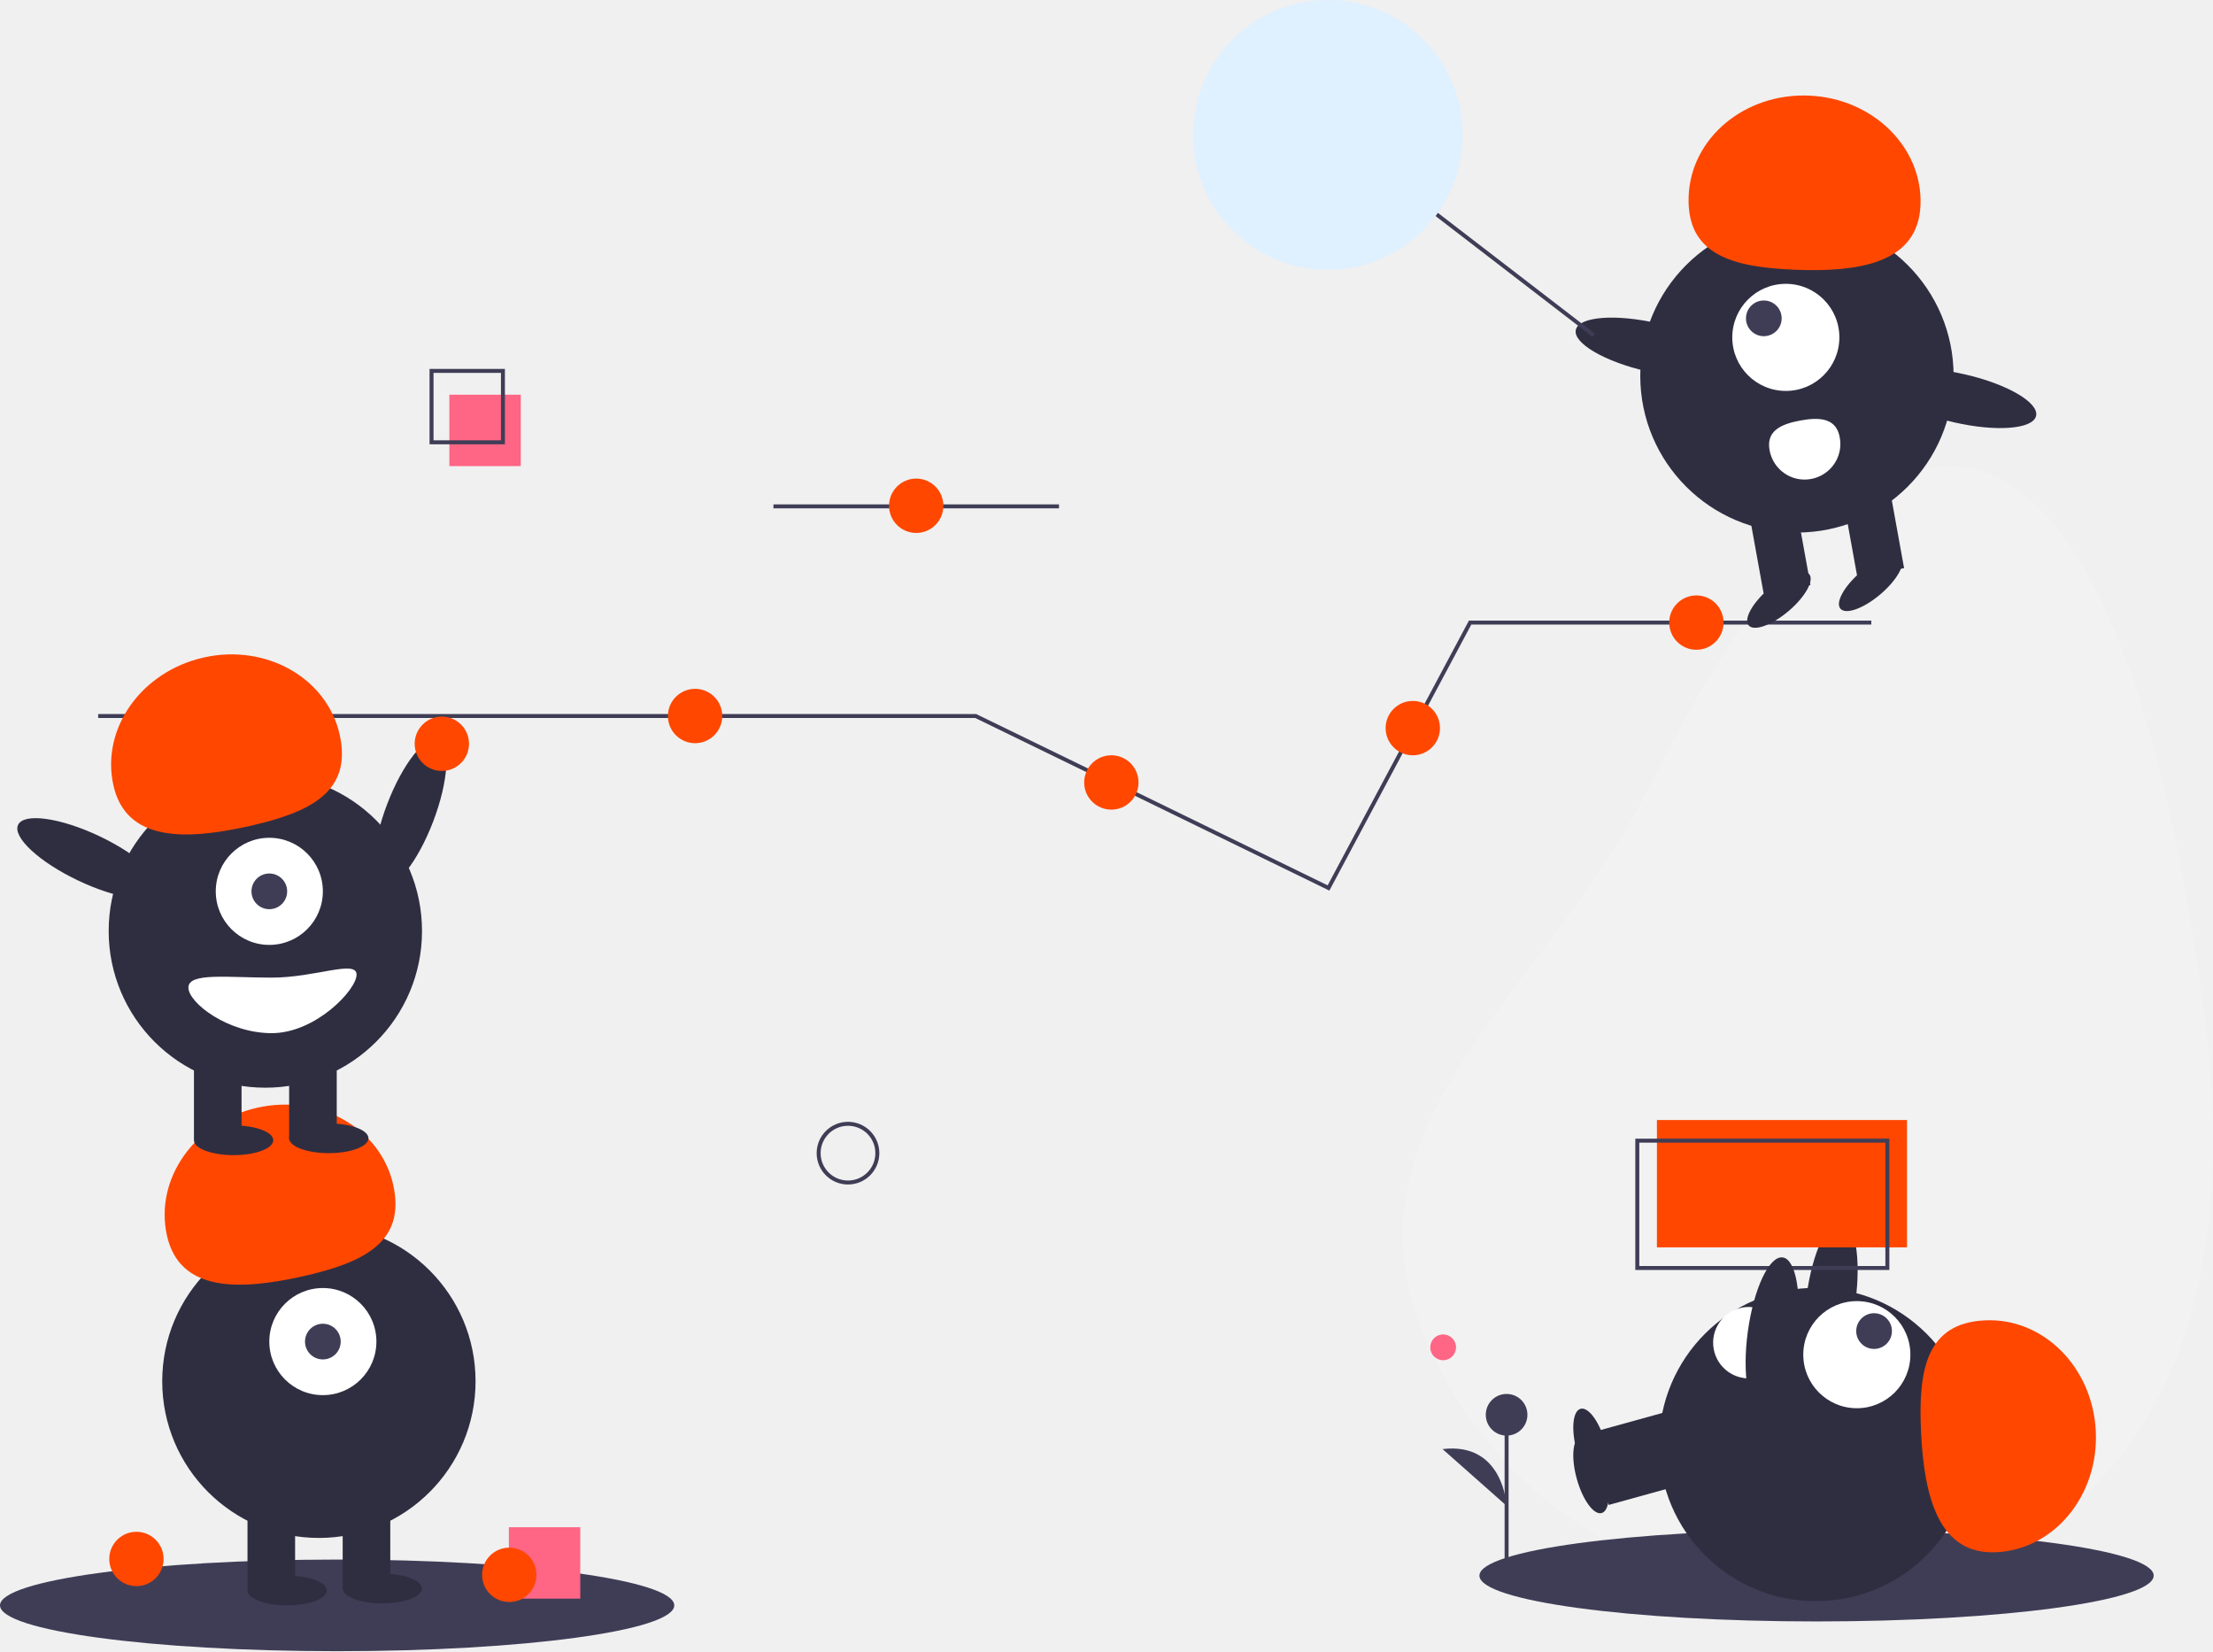
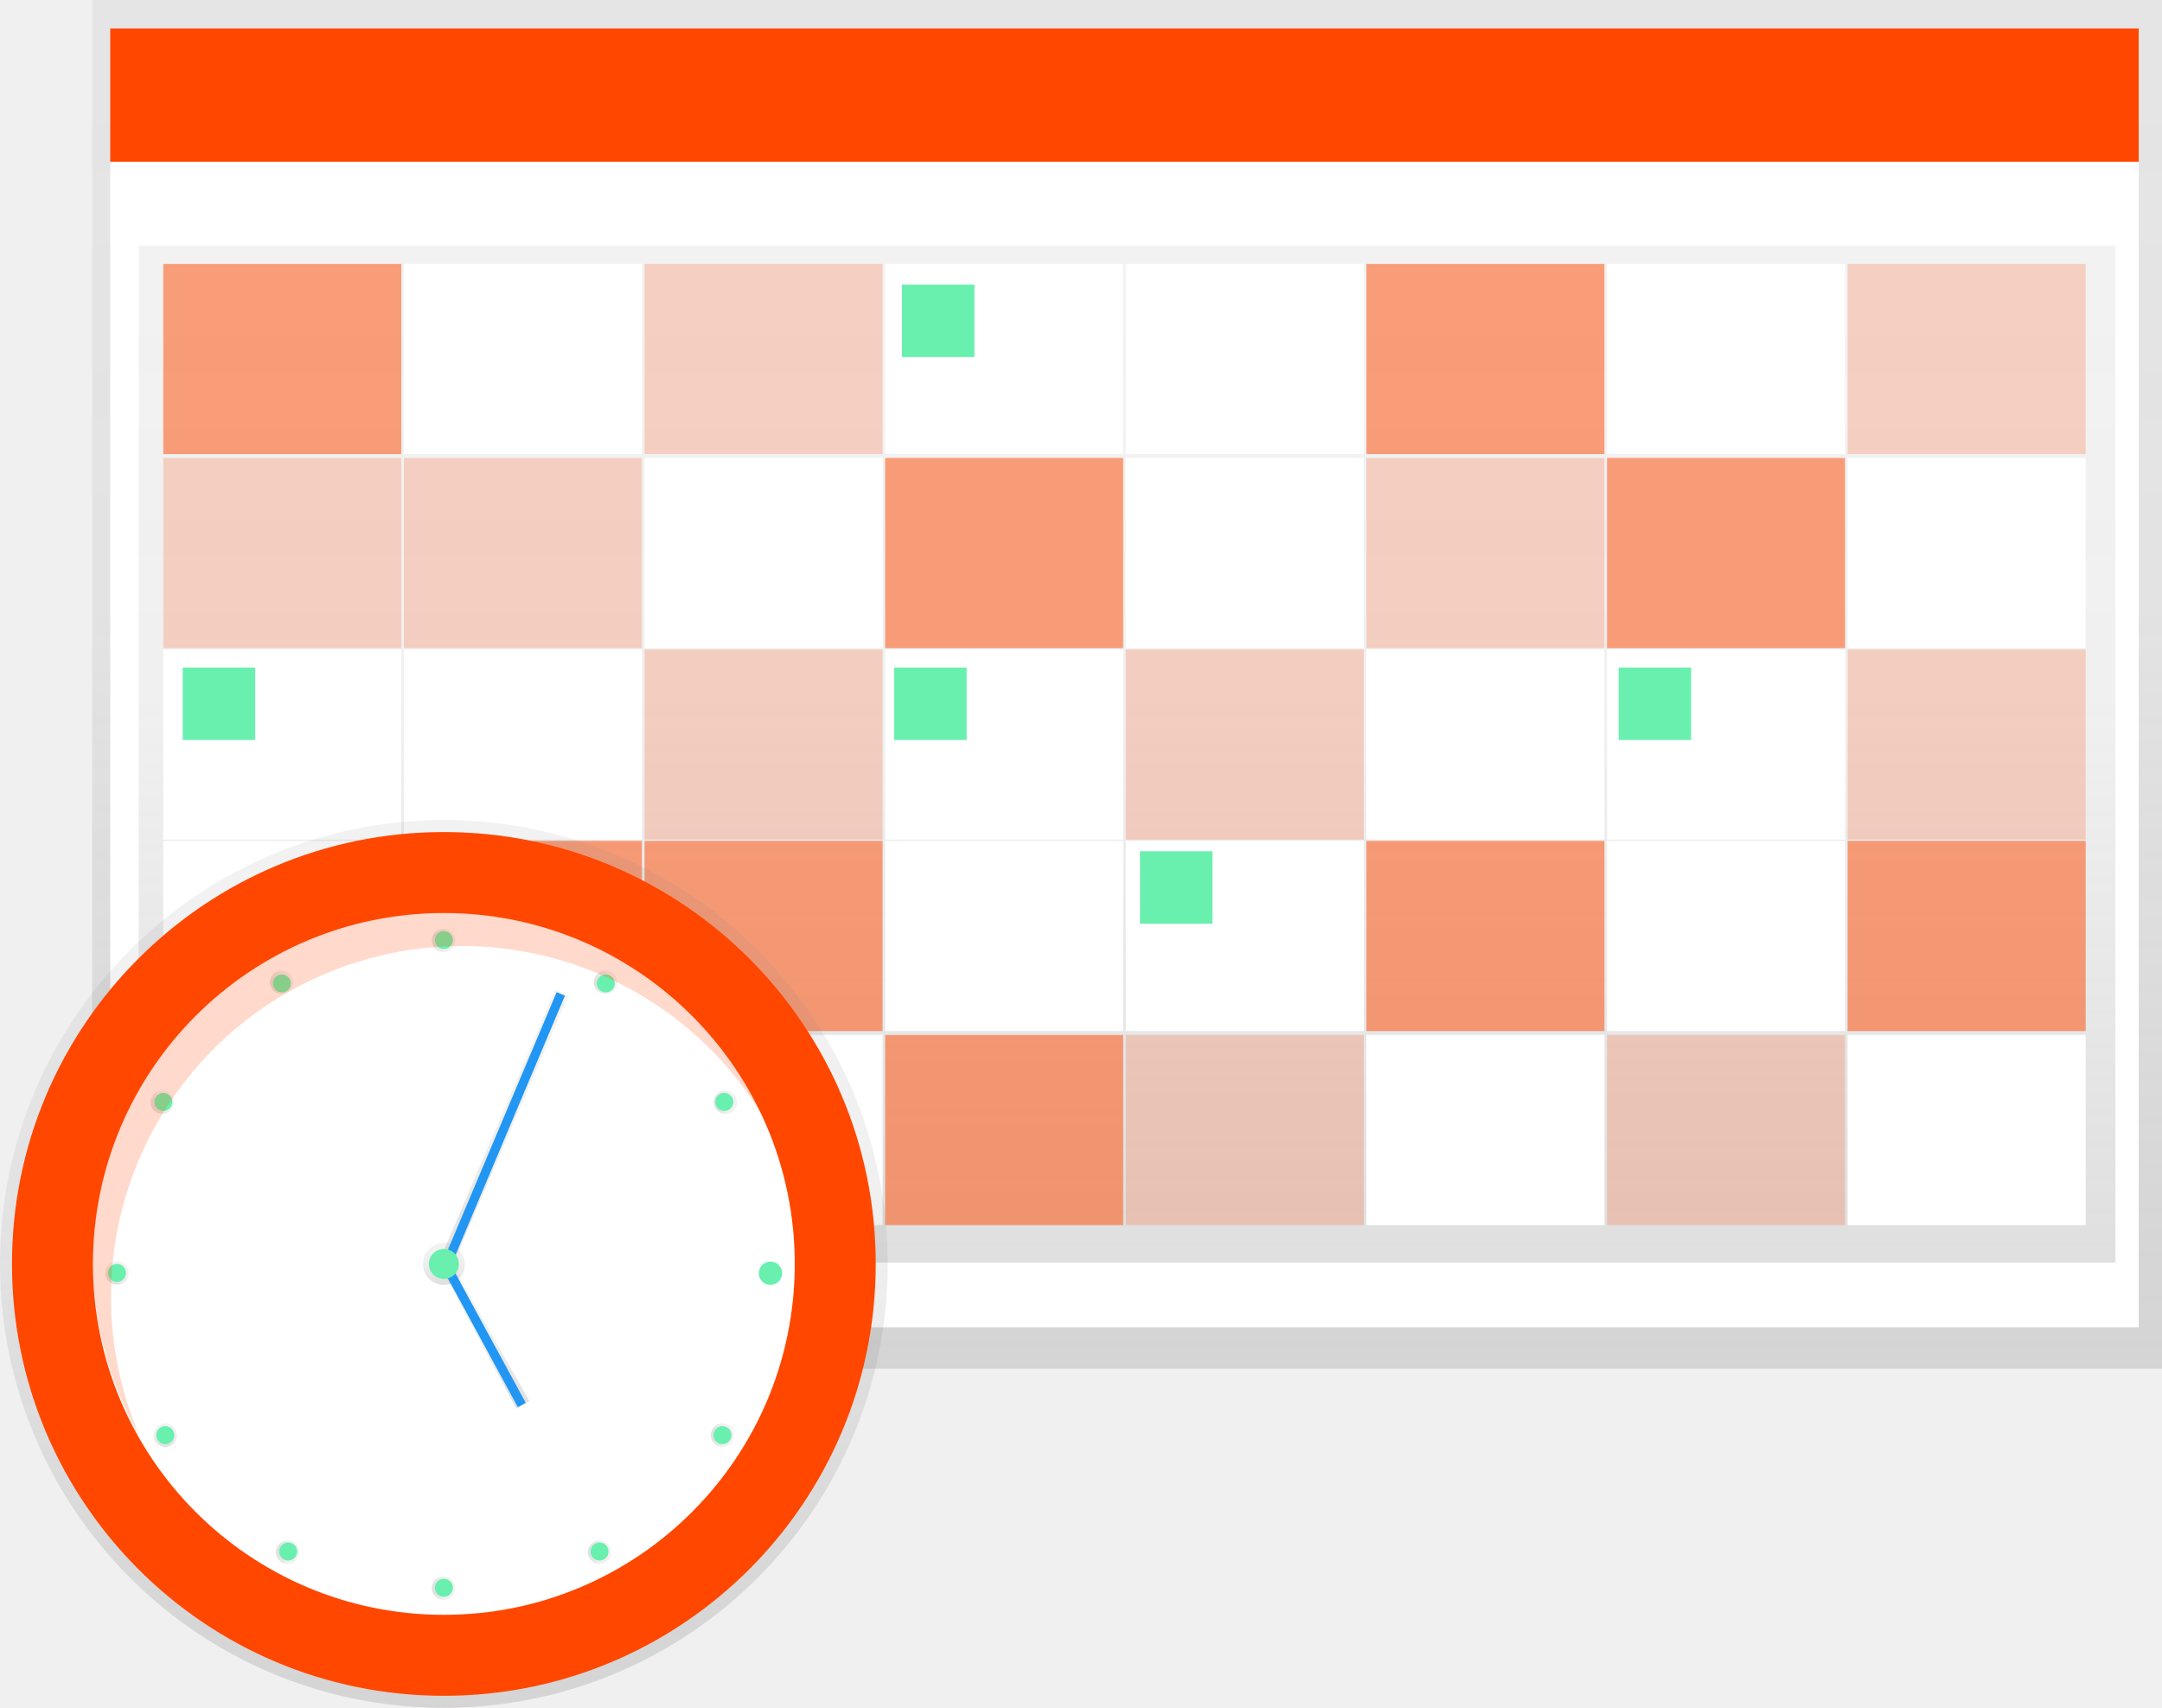
- <svg xmlns="http://www.w3.org/2000/svg" version="1.1" id="b32a285a-6b04-4396-8e15-f52ff515c3cb" x="0px" y="0px" viewBox="0 0 1115.9 832.6" style="enable-background:new 0 0 1115.9 832.6;" xml:space="preserve">
-   <style type="text/css">
- 	.st0{fill:none;stroke:#3F3D56;stroke-width:2;stroke-miterlimit:10;}
- 	.st1{fill:#2F2E41;}
- 	.st2{fill:#F2F2F2;}
- 	.st3{fill:#3F3D56;}
- 	.st4{fill:#FFFFFF;}
- 	.st5{fill:#FF4700;}
- 	.st6{fill:#FF6584;}
- 	.st7{fill:#DFF0FF;}
- </style>
-   <line class="st0" x1="390" y1="255.3" x2="534" y2="255.3" />
-   <ellipse transform="matrix(0.357 -0.9341 0.9341 0.357 -249.7908 456.6699)" class="st1" cx="206.8" cy="409.8" rx="39.5" ry="12.4" />
-   <path class="st2" d="M1111.3,509.3c15.7,116.6-5.7,233.3-114.2,278.8s-233.3-5.7-278.8-114.2s61.8-173.4,114.2-278.8  C939,181.2,1062.7,147.2,1111.3,509.3z" />
-   <ellipse class="st3" cx="916" cy="794.4" rx="170" ry="23.1" />
-   <rect x="807.2" y="729.4" transform="matrix(0.9639 -0.2664 0.2664 0.9639 -167.5835 247.5975)" class="st1" width="43" height="24" />
-   <ellipse transform="matrix(0.9639 -0.2664 0.2664 0.9639 -169.0992 240.6419)" class="st1" cx="802.3" cy="743.5" rx="7.5" ry="20" />
-   <ellipse transform="matrix(0.1343 -0.9909 0.9909 0.1343 150.8831 1481.415)" class="st1" cx="923.3" cy="654.4" rx="39.5" ry="12.4" />
-   <circle class="st1" cx="915.6" cy="728.3" r="79" />
-   <rect x="807.2" y="715.4" transform="matrix(0.9639 -0.2664 0.2664 0.9639 -163.8534 247.0915)" class="st1" width="43" height="24" />
-   <ellipse transform="matrix(0.9639 -0.2664 0.2664 0.9639 -165.3691 240.1358)" class="st1" cx="802.3" cy="729.5" rx="7.5" ry="20" />
-   <circle class="st4" cx="936.3" cy="683" r="27" />
-   <circle class="st3" cx="945" cy="671.1" r="9" />
-   <path class="st5" d="M1006.8,782.6c29.2-1.5,51.6-28.8,50-61.1s-26.6-57.2-55.9-55.8s-33.8,24.4-32.2,56.7S977.6,784.1,1006.8,782.6  z" />
-   <path class="st4" d="M883.3,694.9c-9.9,0.8-18.6-6.6-19.4-16.5c-0.8-9.9,6.6-18.6,16.5-19.4s12.6,7.1,13.4,17  S893.2,694.1,883.3,694.9z" />
-   <polyline class="st0" points="49.5,361 492,361 560.6,394.4 669.9,447.7 741.3,313.9 943.6,313.9 " />
-   <circle class="st5" cx="222.8" cy="375" r="13.7" />
-   <circle class="st5" cx="350.5" cy="361" r="13.7" />
-   <circle class="st5" cx="560.4" cy="394.5" r="13.7" />
-   <circle class="st5" cx="855.4" cy="313.9" r="13.7" />
-   <circle class="st5" cx="712.4" cy="367.1" r="13.7" />
-   <circle class="st0" cx="427.6" cy="581.4" r="14.8" />
-   <ellipse class="st3" cx="170" cy="809.4" rx="170" ry="23.1" />
-   <circle class="st1" cx="160.8" cy="696.4" r="79" />
-   <rect x="124.8" y="758.4" class="st1" width="24" height="43" />
-   <rect x="172.8" y="758.4" class="st1" width="24" height="43" />
-   <ellipse class="st1" cx="144.8" cy="801.9" rx="20" ry="7.5" />
-   <ellipse class="st1" cx="192.8" cy="800.9" rx="20" ry="7.5" />
-   <circle class="st4" cx="162.8" cy="676.4" r="27" />
-   <circle class="st3" cx="162.8" cy="676.4" r="9" />
-   <path class="st5" d="M84.2,623c-6.4-28.6,14-57.4,45.5-64.5s62.3,10.4,68.6,39s-14.5,39.1-46.1,46.1S90.6,651.5,84.2,623z" />
-   <circle class="st1" cx="133.8" cy="469.4" r="79" />
-   <rect x="97.8" y="531.4" class="st1" width="24" height="43" />
-   <rect x="145.8" y="531.4" class="st1" width="24" height="43" />
-   <ellipse class="st1" cx="117.8" cy="574.9" rx="20" ry="7.5" />
-   <ellipse class="st1" cx="165.8" cy="573.9" rx="20" ry="7.5" />
-   <circle class="st4" cx="135.8" cy="449.4" r="27" />
-   <circle class="st3" cx="135.8" cy="449.4" r="9" />
-   <path class="st5" d="M57.2,396c-6.4-28.6,14-57.4,45.5-64.5s62.3,10.4,68.6,39s-14.5,39.1-46.1,46.1S63.6,424.5,57.2,396z" />
-   <ellipse transform="matrix(0.4285 -0.9035 0.9035 0.4285 -365.4131 287.821)" class="st1" cx="44.8" cy="432.8" rx="12.4" ry="39.5" />
-   <path class="st4" d="M95,497.9c0,7.7,19.9,23,42,23s42.8-21.8,42.8-29.5s-20.7,1.5-42.8,1.5S95,490.2,95,497.9z" />
-   <rect x="835.5" y="564.7" class="st5" width="126.1" height="64.2" />
-   <rect x="825.6" y="575.1" class="st0" width="126.1" height="64.2" />
-   <rect x="226.6" y="199" class="st6" width="36" height="36" />
-   <rect x="217.6" y="187" class="st0" width="36" height="36" />
-   <circle class="st1" cx="906.1" cy="189.5" r="79" />
-   <rect x="932.5" y="245.9" transform="matrix(0.984 -0.1781 0.1781 0.984 -32.5178 172.5262)" class="st1" width="24" height="43" />
-   <rect x="885.3" y="254.4" transform="matrix(0.984 -0.1781 0.1781 0.984 -34.7975 164.2538)" class="st1" width="24" height="43" />
-   <ellipse transform="matrix(0.7631 -0.6463 0.6463 0.7631 17.075 651.3519)" class="st1" cx="897" cy="302.4" rx="20" ry="7.5" />
-   <ellipse transform="matrix(0.7631 -0.6463 0.6463 0.7631 33.4416 679.2575)" class="st1" cx="943.3" cy="294" rx="20" ry="7.5" />
-   <circle class="st4" cx="900.5" cy="170.1" r="27" />
-   <circle class="st3" cx="889.4" cy="160.5" r="9" />
-   <path class="st5" d="M968.4,103.5c1.2-29.2-24-54-56.3-55.3s-59.4,21.3-60.6,50.6s21.3,35.9,53.5,37.2S967.2,132.8,968.4,103.5z" />
-   <ellipse transform="matrix(0.2234 -0.9747 0.9747 0.2234 476.3202 948.0085)" class="st1" cx="833.1" cy="175.1" rx="12.4" ry="39.5" />
-   <ellipse transform="matrix(0.2234 -0.9747 0.9747 0.2234 571.6106 1119.189)" class="st1" cx="988.2" cy="200.9" rx="12.4" ry="39.5" />
-   <path class="st4" d="M927.7,220.6c1.8,9.8-4.7,19.1-14.5,20.9c-9.8,1.8-19.1-4.7-20.9-14.5s5.8-13.2,15.6-15S926,210.8,927.7,220.6z  " />
-   <line class="st0" x1="712.6" y1="99" x2="803.6" y2="169" />
-   <circle class="st7" cx="669.6" cy="68" r="68" />
-   <ellipse transform="matrix(0.1343 -0.9909 0.9909 0.1343 106.6127 1468.282)" class="st1" cx="893.7" cy="673.1" rx="39.5" ry="12.4" />
-   <circle class="st5" cx="68.8" cy="786" r="13.7" />
-   <rect x="256.6" y="770" class="st6" width="36" height="36" />
-   <circle class="st5" cx="256.8" cy="794" r="13.7" />
-   <circle class="st5" cx="462" cy="255" r="13.7" />
-   <circle class="st6" cx="727.7" cy="679.3" r="6.5" />
-   <line class="st0" x1="759.7" y1="787.7" x2="759.7" y2="713.3" />
-   <circle class="st3" cx="759.7" cy="713.3" r="10.5" />
-   <path class="st3" d="M759.7,759.2c0,0-1.5-32.3-32.3-28.6" />
+ <svg xmlns="http://www.w3.org/2000/svg" xmlns:xlink="http://www.w3.org/1999/xlink" id="3cd38589-f6b5-4ced-9f2c-9a4b79f01fae" data-name="Layer 1" width="835.61" height="660.05" viewBox="0 0 835.61 660.05">
+   <defs>
+     <linearGradient id="459c4fc8-d836-433f-a197-0a2a91cd58e2" x1="435.61" y1="529" x2="435.61" gradientUnits="userSpaceOnUse">
+       <stop offset="0" stop-color="gray" stop-opacity="0.25" />
+       <stop offset="0.54" stop-color="gray" stop-opacity="0.12" />
+       <stop offset="1" stop-color="gray" stop-opacity="0.1" />
+     </linearGradient>
+     <linearGradient id="342ea0e6-6062-49b7-bc20-c734cb7a73a4" x1="435.61" y1="488" x2="435.61" y2="95" xlink:href="#459c4fc8-d836-433f-a197-0a2a91cd58e2" />
+     <linearGradient id="763d00b7-5a07-4818-8ebb-d18341e18e84" x1="171.55" y1="660.05" x2="171.55" y2="316.95" xlink:href="#459c4fc8-d836-433f-a197-0a2a91cd58e2" />
+     <linearGradient id="92069d5c-e5f8-43fe-b38d-e54af900eab7" x1="171.55" y1="496.61" x2="171.55" y2="480.38" xlink:href="#459c4fc8-d836-433f-a197-0a2a91cd58e2" />
+     <linearGradient id="cc2cb1f8-9965-47fb-9589-218376181648" x1="194.61" y1="489.5" x2="194.61" y2="382.5" xlink:href="#459c4fc8-d836-433f-a197-0a2a91cd58e2" />
+     <linearGradient id="21b9629b-50a9-4ebb-aca6-e4e0185f53fc" x1="187.61" y1="544.5" x2="187.61" y2="488.5" xlink:href="#459c4fc8-d836-433f-a197-0a2a91cd58e2" />
+     <linearGradient id="fcd1d80a-fd87-48d8-ac9f-c26a469979c7" x1="509.54" y1="778.88" x2="509.54" y2="769.85" gradientTransform="translate(1170.3 491.9) rotate(120)" xlink:href="#459c4fc8-d836-433f-a197-0a2a91cd58e2" />
+     <linearGradient id="103b5314-699c-4416-ba96-f0315aa2be6d" x1="246.07" y1="679.17" x2="246.07" y2="670.14" gradientTransform="translate(370.3 -32.65) rotate(30)" xlink:href="#459c4fc8-d836-433f-a197-0a2a91cd58e2" />
+     <linearGradient id="f7eccc56-af47-4388-bae2-3610c4149eb5" x1="364.44" y1="766.03" x2="364.44" y2="756.99" gradientTransform="translate(110.34 -349.73) rotate(30)" xlink:href="#459c4fc8-d836-433f-a197-0a2a91cd58e2" />
+     <linearGradient id="bcd8726a-d7c5-49b1-9a44-0b3978539435" x1="643.63" y1="719.48" x2="643.63" y2="710.44" gradientTransform="translate(1232.03 299.71) rotate(120)" xlink:href="#459c4fc8-d836-433f-a197-0a2a91cd58e2" />
+     <linearGradient id="391a46f9-b208-48d2-be26-d2096ab99e61" x1="627.41" y1="656.89" x2="627.41" y2="647.85" gradientTransform="translate(1232.3 266.24) rotate(120)" xlink:href="#459c4fc8-d836-433f-a197-0a2a91cd58e2" />
+     <linearGradient id="83f8f054-eb9c-442d-b51f-167d68b16295" x1="643.63" y1="594.29" x2="643.63" y2="585.26" gradientTransform="translate(1248.8 237.12) rotate(120)" xlink:href="#459c4fc8-d836-433f-a197-0a2a91cd58e2" />
+     <linearGradient id="ae1ae34d-eb1b-4711-a510-1c391231e596" x1="690" y1="547.93" x2="690" y2="538.89" gradientTransform="translate(1278.2 220.15) rotate(120)" xlink:href="#459c4fc8-d836-433f-a197-0a2a91cd58e2" />
+     <linearGradient id="9891a10d-f6cd-4be8-8439-1a188b457eca" x1="818.66" y1="549.09" x2="818.66" y2="540.05" gradientTransform="translate(1342.37 237.96) rotate(120)" xlink:href="#459c4fc8-d836-433f-a197-0a2a91cd58e2" />
+     <linearGradient id="fc0ab291-1c38-49b0-9137-a4534010b0cb" x1="863.87" y1="596.61" x2="863.87" y2="587.58" gradientTransform="translate(1358.61 267.78) rotate(120)" xlink:href="#459c4fc8-d836-433f-a197-0a2a91cd58e2" />
+     <linearGradient id="28dee737-f47b-4c6f-813e-2c0be0b581eb" x1="877.78" y1="656.89" x2="877.78" y2="647.85" gradientTransform="translate(1357.49 299.78) rotate(120)" xlink:href="#459c4fc8-d836-433f-a197-0a2a91cd58e2" />
+     <linearGradient id="228de15d-ea7a-43bb-9b48-ae33db5c4fe2" x1="863.87" y1="717.16" x2="863.87" y2="708.13" gradientTransform="translate(1342.46 328.06) rotate(120)" xlink:href="#459c4fc8-d836-433f-a197-0a2a91cd58e2" />
+   </defs>
+   <rect x="35.61" width="800" height="529" fill="url(#459c4fc8-d836-433f-a197-0a2a91cd58e2)" />
+   <rect x="42.61" y="62.5" width="784" height="450.5" fill="#fff" />
+   <rect x="42.61" y="11" width="784" height="51.5" fill="#ff4700" />
+   <rect x="53.61" y="95" width="764" height="393" fill="url(#342ea0e6-6062-49b7-bc20-c734cb7a73a4)" />
+   <rect x="63.11" y="102" width="92" height="73.5" fill="#ff4700" opacity="0.5" />
+   <rect x="156.11" y="102" width="92" height="73.5" fill="#fff" />
+   <rect x="249.11" y="102" width="92" height="73.5" fill="#ff4700" opacity="0.2" />
+   <rect x="342.11" y="102" width="92" height="73.5" fill="#fff" />
+   <rect x="435.11" y="102" width="92" height="73.5" fill="#fff" />
+   <rect x="528.11" y="102" width="92" height="73.5" fill="#ff4700" opacity="0.5" />
+   <rect x="621.11" y="102" width="92" height="73.5" fill="#fff" />
+   <rect x="714.11" y="102" width="92" height="73.5" fill="#ff4700" opacity="0.2" />
+   <rect x="63.11" y="177" width="92" height="73.5" fill="#ff4700" opacity="0.2" />
+   <rect x="156.11" y="177" width="92" height="73.5" fill="#ff4700" opacity="0.2" />
+   <rect x="249.11" y="177" width="92" height="73.5" fill="#fff" />
+   <rect x="342.11" y="177" width="92" height="73.5" fill="#ff4700" opacity="0.5" />
+   <rect x="435.11" y="177" width="92" height="73.5" fill="#fff" />
+   <rect x="528.11" y="177" width="92" height="73.5" fill="#ff4700" opacity="0.2" />
+   <rect x="621.11" y="177" width="92" height="73.5" fill="#ff4700" opacity="0.5" />
+   <rect x="714.11" y="177" width="92" height="73.5" fill="#fff" />
+   <rect x="63.11" y="251" width="92" height="73.5" fill="#fff" />
+   <rect x="156.11" y="251" width="92" height="73.5" fill="#fff" />
+   <rect x="249.11" y="251" width="92" height="73.5" fill="#ff4700" opacity="0.2" />
+   <rect x="342.11" y="251" width="92" height="73.5" fill="#fff" />
+   <rect x="435.11" y="251" width="92" height="73.5" fill="#ff4700" opacity="0.2" />
+   <rect x="528.11" y="251" width="92" height="73.5" fill="#fff" />
+   <rect x="621.11" y="251" width="92" height="73.5" fill="#fff" />
+   <rect x="714.11" y="251" width="92" height="73.5" fill="#ff4700" opacity="0.2" />
+   <rect x="63.11" y="325" width="92" height="73.5" fill="#fff" />
+   <rect x="156.11" y="325" width="92" height="73.5" fill="#ff4700" opacity="0.5" />
+   <rect x="249.11" y="325" width="92" height="73.5" fill="#ff4700" opacity="0.5" />
+   <rect x="342.11" y="325" width="92" height="73.5" fill="#fff" />
+   <rect x="435.11" y="325" width="92" height="73.5" fill="#fff" />
+   <rect x="528.11" y="325" width="92" height="73.5" fill="#ff4700" opacity="0.5" />
+   <rect x="621.11" y="325" width="92" height="73.5" fill="#fff" />
+   <rect x="714.11" y="325" width="92" height="73.5" fill="#ff4700" opacity="0.5" />
+   <rect x="63.11" y="400" width="92" height="73.5" fill="#ff4700" opacity="0.5" />
+   <rect x="156.11" y="400" width="92" height="73.5" fill="#ff4700" opacity="0.2" />
+   <rect x="249.11" y="400" width="92" height="73.5" fill="#fff" />
+   <rect x="342.11" y="400" width="92" height="73.5" fill="#ff4700" opacity="0.5" />
+   <rect x="435.11" y="400" width="92" height="73.5" fill="#ff4700" opacity="0.2" />
+   <rect x="528.11" y="400" width="92" height="73.5" fill="#fff" />
+   <rect x="621.11" y="400" width="92" height="73.5" fill="#ff4700" opacity="0.2" />
+   <rect x="714.11" y="400" width="92" height="73.5" fill="#fff" />
+   <rect x="70.61" y="258" width="28" height="28" fill="#69f0ae" />
+   <rect x="348.61" y="110" width="28" height="28" fill="#69f0ae" />
+   <rect x="345.61" y="258" width="28" height="28" fill="#69f0ae" />
+   <rect x="440.61" y="329" width="28" height="28" fill="#69f0ae" />
+   <rect x="625.61" y="258" width="28" height="28" fill="#69f0ae" />
+   <circle cx="171.55" cy="488.5" r="171.55" fill="url(#763d00b7-5a07-4818-8ebb-d18341e18e84)" />
+   <circle cx="171.55" cy="488.5" r="166.92" fill="#ff4700" />
+   <circle cx="171.55" cy="488.5" r="135.62" fill="#fff" />
+   <circle cx="171.55" cy="488.5" r="8.11" fill="url(#92069d5c-e5f8-43fe-b38d-e54af900eab7)" />
+   <line x1="216.76" y1="384.18" x2="172.71" y2="488.5" fill="#ff4700" />
+   <polygon points="174.61 489.5 169.61 487.82 214.61 382.5 219.61 384.85 174.61 489.5" fill="url(#cc2cb1f8-9965-47fb-9589-218376181648)" />
+   <rect x="320.31" y="554.57" width="113.24" height="3.48" transform="translate(-464.39 567.17) rotate(-67.11)" fill="#2196f3" />
+   <line x1="172.71" y1="489.66" x2="201.69" y2="542.98" fill="#ff4700" />
+   <polygon points="199.61 544.5 170.61 490.5 174.61 488.5 204.61 541.5 199.61 544.5" fill="url(#21b9629b-50a9-4ebb-aca6-e4e0185f53fc)" />
+   <rect x="367.66" y="605.95" width="3.48" height="60.69" transform="translate(-441.2 133.65) rotate(-28.52)" fill="#2196f3" />
+   <circle cx="297.9" cy="491.98" r="3.48" fill="#ff4700" />
+   <circle cx="244.91" cy="545.99" r="4.52" transform="translate(-532.58 365.12) rotate(-60)" fill="url(#fcd1d80a-fd87-48d8-ac9f-c26a469979c7)" />
+   <circle cx="246.07" cy="674.66" r="4.52" transform="translate(-486.56 93.44) rotate(-30)" fill="url(#103b5314-699c-4416-ba96-f0315aa2be6d)" />
+   <circle cx="45.21" cy="491.98" r="4.52" fill="url(#f7eccc56-af47-4388-bae2-3610c4149eb5)" />
+   <circle cx="291.04" cy="499.63" r="4.52" transform="translate(-393.02 92.48) rotate(-30)" fill="url(#bcd8726a-d7c5-49b1-9a44-0b3978539435)" />
+   <circle cx="353.63" cy="483.41" r="4.52" transform="translate(-376.52 121.6) rotate(-30)" fill="url(#391a46f9-b208-48d2-be26-d2096ab99e61)" />
+   <circle cx="416.23" cy="499.63" r="4.52" transform="translate(-376.25 155.08) rotate(-30)" fill="url(#83f8f054-eb9c-442d-b51f-167d68b16295)" />
+   <circle cx="462.59" cy="546" r="4.52" transform="translate(-393.22 184.47) rotate(-30)" fill="url(#ae1ae34d-eb1b-4711-a510-1c391231e596)" />
+   <circle cx="461.43" cy="674.66" r="4.52" transform="translate(-457.7 201.13) rotate(-30)" fill="url(#9891a10d-f6cd-4be8-8439-1a188b457eca)" />
+   <circle cx="413.91" cy="719.87" r="4.52" transform="translate(-486.68 183.42) rotate(-30)" fill="url(#fc0ab291-1c38-49b0-9137-a4534010b0cb)" />
+   <circle cx="353.63" cy="733.78" r="4.52" transform="translate(-501.71 155.15) rotate(-30)" fill="url(#28dee737-f47b-4c6f-813e-2c0be0b581eb)" />
+   <circle cx="293.36" cy="719.87" r="4.52" transform="translate(-502.83 123.15) rotate(-30)" fill="url(#228de15d-ea7a-43bb-9b48-ae33db5c4fe2)" />
+   <circle cx="171.55" cy="363.31" r="3.48" fill="#69f0ae" />
+   <circle cx="416.34" cy="500.06" r="3.48" transform="translate(-407.09 490.61) rotate(-60)" fill="#69f0ae" />
+   <circle cx="462.16" cy="545.88" r="3.48" transform="translate(-393.22 184.24) rotate(-30)" fill="#69f0ae" />
+   <circle cx="461.43" cy="674.66" r="3.48" transform="translate(-535.75 616.96) rotate(-60)" fill="#69f0ae" />
+   <circle cx="413.91" cy="719.63" r="3.48" transform="translate(-486.56 183.39) rotate(-30)" fill="#69f0ae" />
+   <circle cx="291.15" cy="500.06" r="3.48" transform="translate(-393.22 92.6) rotate(-30)" fill="#69f0ae" />
+   <circle cx="245.33" cy="545.88" r="3.48" transform="translate(-532.27 365.43) rotate(-60)" fill="#69f0ae" />
+   <circle cx="479.98" cy="612.07" r="4.52" transform="translate(-423.92 202.02) rotate(-30)" fill="#69f0ae" />
+   <circle cx="246.07" cy="674.66" r="3.48" transform="translate(-486.56 93.44) rotate(-30)" fill="#69f0ae" />
+   <circle cx="293.58" cy="719.63" r="3.48" transform="translate(-658.62 494.09) rotate(-60)" fill="#69f0ae" />
+   <circle cx="45.21" cy="491.98" r="3.48" fill="#69f0ae" />
+   <circle cx="171.55" cy="613.68" r="3.48" fill="#69f0ae" />
+   <path d="M225.08,621.22a135.64,135.64,0,0,1,253.28-67.48A135.64,135.64,0,1,0,236.08,674.8,135.16,135.16,0,0,1,225.08,621.22Z" transform="translate(-182.19 -119.97)" fill="#ff4700" opacity="0.2" />
+   <circle cx="171.55" cy="488.5" r="5.8" fill="#69f0ae" />
</svg>
